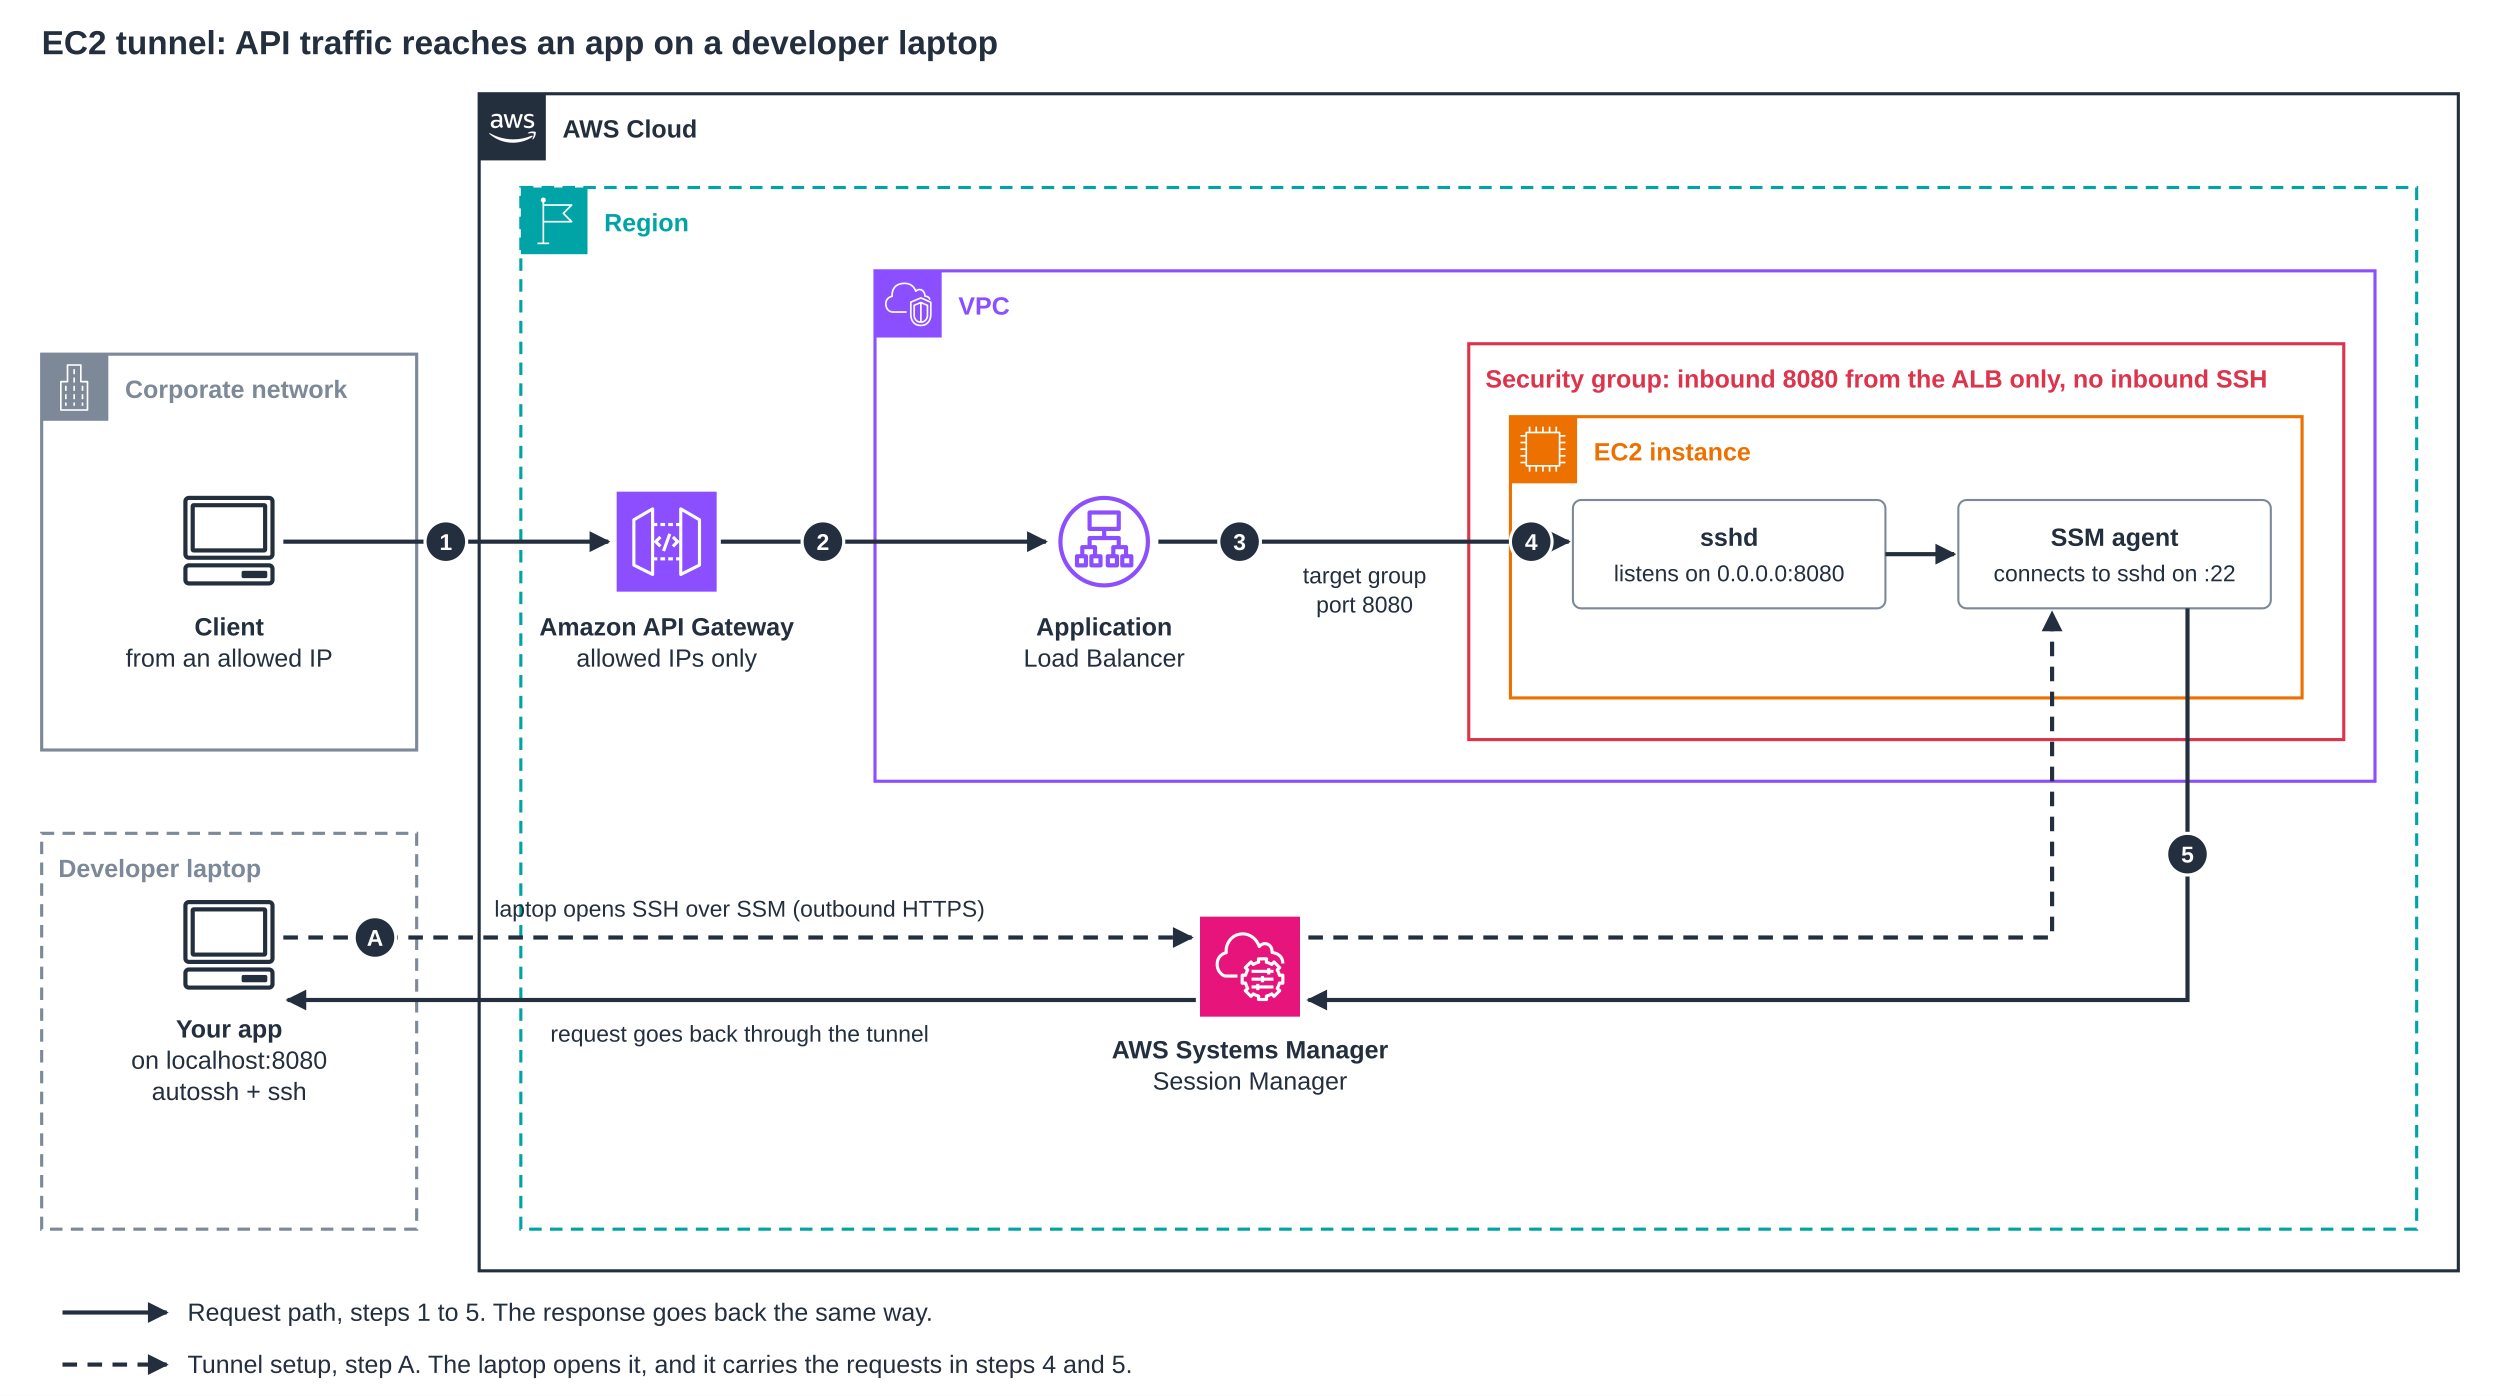
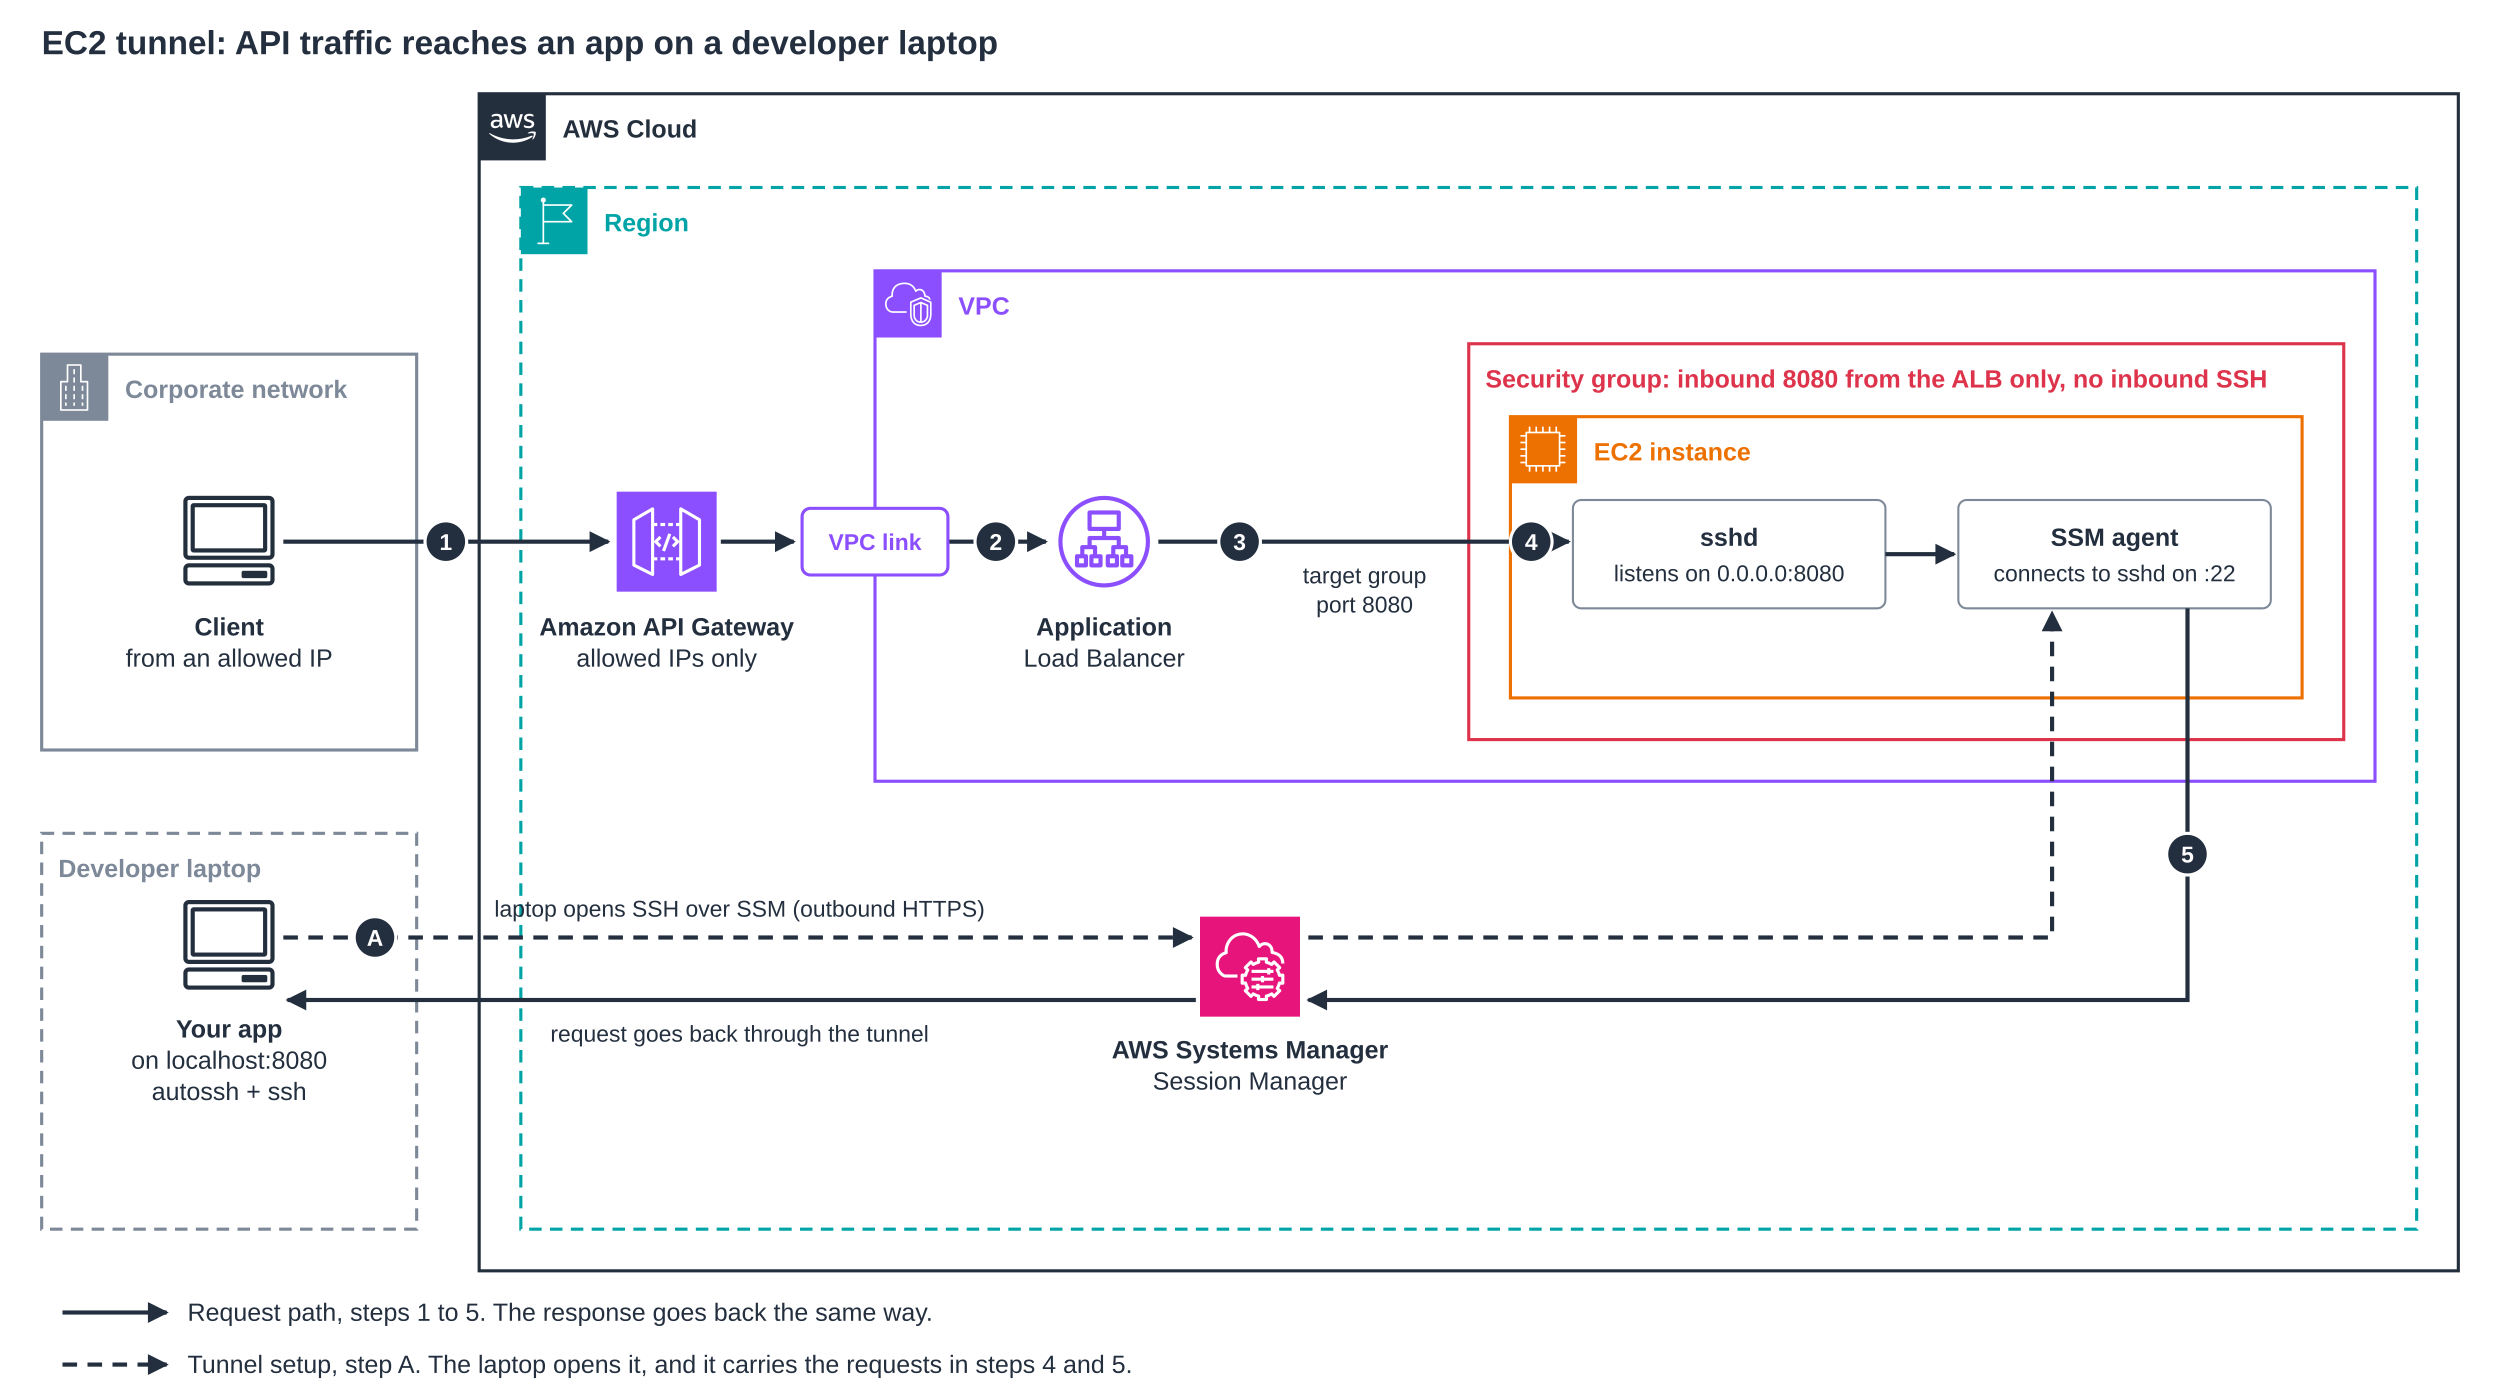
<svg xmlns="http://www.w3.org/2000/svg" viewBox="0 0 1200 670" width="1200" height="670" font-family="'Amazon Ember', Arial, Helvetica, sans-serif" font-size="12" fill="#232F3E">
  <defs>
    <marker id="arrow" viewBox="0 0 10 10" refX="9" refY="5" markerWidth="10" markerHeight="10" markerUnits="userSpaceOnUse" orient="auto-start-reverse">
      <path d="M0,0 L10,5 L0,10 z" fill="#232F3E" />
    </marker>
  </defs>
  <rect x="0" y="0" width="1200" height="670" fill="#ffffff" />
  <text x="20" y="26" font-size="16" font-weight="700">EC2 tunnel: API traffic reaches an app on a developer laptop</text>
  <rect x="20" y="170" width="180" height="190" fill="none" stroke="#7D8998" stroke-width="1.5" />
  <svg x="20" y="170" width="32" height="32" viewBox="0 0 40 40">
    <g stroke="none" stroke-width="1" fill="none" fill-rule="evenodd">
      <rect fill="#7D8998" x="0" y="0" width="40" height="40" />
      <path d="M12,17 L15.5,17 C15.776,17 16,16.776 16,16.5 L16,7 L23,7 L23,16.5 C23,16.776 23.224,17 23.5,17 L27,17 L27,33 L12,33 L12,17 Z M28,33.5 L28,16.5 C28,16.224 27.776,16 27.5,16 L24,16 L24,6.5 C24,6.224 23.776,6 23.5,6 L15.5,6 C15.224,6 15,6.224 15,6.5 L15,16 L11.5,16 C11.224,16 11,16.224 11,16.5 L11,33.5 C11,33.776 11.224,34 11.5,34 L27.5,34 C27.776,34 28,33.776 28,33.5 L28,33.5 Z M24,31 L25,31 L25,29 L24,29 L24,31 Z M19,31 L20,31 L20,29 L19,29 L19,31 Z M14,31 L15,31 L15,29 L14,29 L14,31 Z M24,27 L25,27 L25,24 L24,24 L24,27 Z M19,27 L20,27 L20,24 L19,24 L19,27 Z M14,27 L15,27 L15,24 L14,24 L14,27 Z M24,22 L25,22 L25,19 L24,19 L24,22 Z M19,12 L20,12 L20,9 L19,9 L19,12 Z M19,17 L20,17 L20,14 L19,14 L19,17 Z M19,22 L20,22 L20,19 L19,19 L19,22 Z M14,22 L15,22 L15,19 L14,19 L14,22 Z" fill="#FFFFFF" />
    </g>
  </svg>
  <text x="60" y="191" font-size="12" font-weight="700" fill="#7D8998">Corporate network</text>
  <rect x="20" y="400" width="180" height="190" fill="none" stroke="#7D8998" stroke-width="1.5" stroke-dasharray="6 4" />
  <text x="28" y="421" font-size="12" font-weight="700" fill="#7D8998">Developer laptop</text>
  <rect x="230" y="45" width="950" height="565" fill="none" stroke="#242F3E" stroke-width="1.5" />
  <svg x="230" y="45" width="32" height="32" viewBox="0 0 40 40">
    <g stroke="none" stroke-width="1" fill="none" fill-rule="evenodd">
      <rect fill="#242F3E" x="0" y="0" width="40" height="40" />
      <path d="M32.698,23.901 C33.059,24.37 32.298,26.3 31.957,27.164 C31.853,27.426 32.075,27.529 32.307,27.332 C33.82,26.048 34.212,23.357 33.901,22.969 C33.594,22.583 30.95,22.252 29.338,23.401 C29.089,23.578 29.132,23.822 29.407,23.79 C30.315,23.678 32.338,23.433 32.698,23.901 L32.698,23.901 Z M31.856,25.91 C32.374,25.532 31.93,24.969 31.402,25.19 C27.889,26.654 24.075,27.363 20.602,27.363 C15.459,27.363 10.475,25.974 6.446,23.668 C6.094,23.466 5.833,23.823 6.127,24.082 C9.86,27.398 14.796,29.391 20.274,29.391 C24.184,29.391 28.725,28.183 31.856,25.91 L31.856,25.91 Z M29.712,20.695 C29.214,20.695 28.727,20.642 28.253,20.534 C27.777,20.425 27.413,20.302 27.16,20.161 C27.005,20.077 26.908,19.989 26.869,19.903 C26.831,19.815 26.811,19.729 26.811,19.643 L26.811,19.174 C26.811,18.98 26.884,18.881 27.027,18.881 C27.082,18.881 27.14,18.894 27.2,18.914 C27.261,18.937 27.341,18.969 27.441,19.012 C27.761,19.153 28.108,19.26 28.485,19.336 C28.861,19.411 29.236,19.449 29.611,19.449 C30.208,19.449 30.669,19.347 30.995,19.141 C31.322,18.937 31.484,18.646 31.484,18.268 C31.484,18.008 31.399,17.793 31.227,17.619 C31.056,17.445 30.738,17.286 30.275,17.134 L28.9,16.713 C28.203,16.497 27.698,16.184 27.383,15.775 C27.068,15.363 26.911,14.916 26.911,14.428 C26.911,14.041 26.996,13.699 27.169,13.401 C27.339,13.104 27.564,12.851 27.845,12.64 C28.13,12.43 28.459,12.272 28.834,12.162 C29.208,12.055 29.606,12 30.026,12 C30.236,12 30.449,12.014 30.666,12.041 C30.881,12.067 31.085,12.103 31.278,12.146 C31.471,12.191 31.651,12.239 31.816,12.292 C31.982,12.347 32.114,12.401 32.215,12.454 C32.346,12.529 32.439,12.605 32.496,12.681 C32.551,12.756 32.579,12.858 32.579,12.989 L32.579,13.425 C32.579,13.62 32.507,13.716 32.362,13.716 C32.285,13.716 32.165,13.68 31.998,13.604 C31.458,13.365 30.848,13.248 30.177,13.248 C29.635,13.248 29.214,13.334 28.916,13.506 C28.617,13.68 28.468,13.955 28.468,14.333 C28.468,14.591 28.562,14.81 28.751,14.988 C28.939,15.166 29.286,15.336 29.795,15.499 L31.137,15.921 C31.822,16.135 32.311,16.433 32.603,16.809 C32.897,17.188 33.044,17.619 33.044,18.104 C33.044,18.505 32.961,18.864 32.794,19.182 C32.628,19.501 32.399,19.772 32.105,19.999 C31.813,20.226 31.463,20.398 31.054,20.517 C30.644,20.637 30.197,20.695 29.712,20.695 L29.712,20.695 Z M17.547,20.451 C17.381,20.451 17.26,20.424 17.182,20.364 C17.104,20.303 17.038,20.183 16.983,19.999 L14.761,12.842 C14.708,12.658 14.679,12.535 14.679,12.471 C14.679,12.32 14.757,12.244 14.912,12.244 L15.839,12.244 C16.016,12.244 16.14,12.274 16.213,12.334 C16.284,12.392 16.347,12.512 16.402,12.698 L17.993,18.818 L19.47,12.698 C19.514,12.512 19.574,12.392 19.651,12.334 C19.728,12.274 19.855,12.244 20.031,12.244 L20.796,12.244 C20.971,12.244 21.098,12.274 21.176,12.334 C21.253,12.392 21.314,12.512 21.358,12.698 L22.851,18.899 L24.491,12.698 C24.546,12.512 24.609,12.392 24.681,12.334 C24.754,12.274 24.877,12.244 25.054,12.244 L25.932,12.244 C26.088,12.244 26.165,12.32 26.165,12.471 C26.165,12.512 26.158,12.562 26.149,12.615 C26.136,12.671 26.116,12.746 26.081,12.842 L23.795,19.999 C23.74,20.183 23.673,20.303 23.595,20.364 C23.518,20.424 23.396,20.451 23.231,20.451 L22.418,20.451 C22.242,20.451 22.115,20.421 22.038,20.357 C21.961,20.292 21.9,20.166 21.856,19.984 L20.38,14.024 L18.923,19.984 C18.879,20.166 18.817,20.292 18.74,20.357 C18.662,20.421 18.536,20.451 18.359,20.451 L17.547,20.451 Z M9.939,19.449 C10.25,19.449 10.575,19.392 10.918,19.279 C11.26,19.165 11.558,18.969 11.812,18.687 C11.968,18.515 12.074,18.318 12.136,18.096 C12.196,17.876 12.225,17.609 12.225,17.295 L12.225,16.907 C11.951,16.842 11.661,16.791 11.356,16.753 C11.052,16.716 10.757,16.696 10.469,16.696 C9.84,16.696 9.369,16.82 9.061,17.069 C8.752,17.317 8.596,17.672 8.596,18.139 C8.596,18.57 8.713,18.895 8.945,19.117 C9.177,19.339 9.509,19.449 9.939,19.449 L9.939,19.449 Z M13.785,18.041 C13.785,18.386 13.82,18.66 13.892,18.866 C13.965,19.072 14.067,19.294 14.199,19.53 C14.243,19.606 14.265,19.676 14.265,19.739 C14.265,19.838 14.204,19.93 14.083,20.015 L13.486,20.405 C13.398,20.458 13.315,20.486 13.238,20.486 C13.137,20.486 13.044,20.443 12.956,20.357 C12.822,20.226 12.71,20.084 12.617,19.927 C12.521,19.771 12.425,19.588 12.326,19.383 C11.585,20.236 10.658,20.663 9.542,20.663 C8.746,20.663 8.116,20.443 7.651,19.999 C7.188,19.557 6.956,18.963 6.956,18.219 C6.956,17.432 7.243,16.796 7.819,16.316 C8.392,15.836 9.167,15.595 10.138,15.595 C10.459,15.595 10.793,15.62 11.141,15.668 C11.488,15.716 11.851,15.785 12.225,15.871 L12.225,15.192 C12.225,14.49 12.078,13.996 11.779,13.709 C11.481,13.423 10.968,13.281 10.239,13.281 C9.906,13.281 9.566,13.32 9.218,13.401 C8.871,13.482 8.53,13.587 8.199,13.716 C8.044,13.781 7.933,13.822 7.868,13.838 C7.802,13.854 7.752,13.862 7.719,13.862 C7.587,13.862 7.519,13.766 7.519,13.57 L7.519,13.118 C7.519,12.966 7.543,12.858 7.587,12.795 C7.631,12.729 7.719,12.664 7.852,12.6 C8.183,12.437 8.581,12.297 9.044,12.179 C9.509,12.06 10,12 10.52,12 C11.646,12 12.472,12.253 12.997,12.753 C13.521,13.255 13.785,14.013 13.785,15.028 L13.785,18.041 Z" fill="#FFFFFF" />
    </g>
  </svg>
  <text x="270" y="66" font-size="12" font-weight="700" fill="#242F3E">AWS Cloud</text>
  <rect x="250" y="90" width="910" height="500" fill="none" stroke="#00A4A6" stroke-width="1.5" stroke-dasharray="6 4" />
  <svg x="250" y="90" width="32" height="32" viewBox="0 0 40 40">
    <g stroke="none" stroke-width="1" fill="none" fill-rule="evenodd">
      <rect fill="#00A4A6" x="0" y="0" width="40" height="40" />
      <path d="M14,20.026 L14,11.026 L29.293,11.026 L25.146,15.172 C24.951,15.368 24.951,15.684 25.146,15.88 L29.293,20.026 L14,20.026 Z M26.207,15.526 L30.854,10.88 C30.996,10.736 31.039,10.522 30.962,10.335 C30.885,10.148 30.702,10.026 30.5,10.026 L14,10.026 L14,8.97 C14.596,8.76 15.026,8.198 15.026,7.531 C15.026,6.687 14.34,6 13.495,6 C12.65,6 11.963,6.687 11.963,7.531 C11.963,8.201 12.398,8.766 13,8.973 L13,33.026 L10,33.026 L10,34.026 L17,34.026 L17,33.026 L14,33.026 L14,21.026 L30.5,21.026 C30.702,21.026 30.885,20.904 30.962,20.717 C31.039,20.53 30.996,20.316 30.854,20.172 L26.207,15.526 Z" fill="#FFFFFF" />
    </g>
  </svg>
  <text x="290" y="111" font-size="12" font-weight="700" fill="#00A4A6">Region</text>
  <rect x="420" y="130" width="720" height="245" fill="none" stroke="#8C4FFF" stroke-width="1.5" />
  <svg x="420" y="130" width="32" height="32" viewBox="0 0 40 40">
    <g stroke="none" stroke-width="1" fill="none" fill-rule="evenodd">
      <rect fill="#8C4FFF" x="0" y="0" width="40" height="40" />
      <path d="M30.971,21.029 L28.027,19.766 L28.027,30.255 C30.572,29.903 30.959,27.287 30.975,27.168 L30.971,21.029 Z M27.027,30.269 L27.027,19.759 L23.992,21.032 L23.992,27.233 C24.005,27.287 24.437,30 27.027,30.269 L27.027,30.269 Z M27.333,18.547 C27.457,18.494 27.599,18.495 27.724,18.548 L31.668,20.24 C31.852,20.319 31.971,20.499 31.971,20.699 L31.971,27.233 C31.788,28.68 30.614,31.296 27.444,31.296 C24.369,31.296 23.19,28.684 22.996,27.302 L22.992,20.699 C22.992,20.498 23.113,20.316 23.298,20.238 L27.333,18.547 Z M32.983,19.184 L27.522,16.778 L21.992,19.105 L21.992,26.233 C21.991,26.275 21.938,29.101 23.649,30.856 C24.566,31.797 25.843,32.275 27.444,32.275 C29.046,32.275 30.331,31.796 31.263,30.853 C32.998,29.095 32.983,26.268 32.983,26.24 L32.983,19.184 Z M31.98,31.55 C30.853,32.694 29.326,33.275 27.444,33.275 C25.56,33.275 24.04,32.694 22.927,31.548 C20.922,29.485 20.988,26.351 20.992,26.219 L20.992,18.773 C20.992,18.572 21.112,18.39 21.297,18.312 L27.332,15.772 C27.459,15.72 27.603,15.719 27.728,15.776 L33.684,18.401 C33.866,18.481 33.983,18.66 33.983,18.858 L33.983,26.233 C33.985,26.358 34.01,29.488 31.98,31.55 L31.98,31.55 Z M10.992,24.236 L18.992,24.236 L18.992,25.236 L10.992,25.236 C8.181,25.236 6.181,23.22 6.013,20.22 C6.001,20.109 6,19.975 6,19.841 C6,17.332 7.318,15.618 9.817,14.862 C9.798,14.635 9.785,14.396 9.785,14.215 C9.785,11.299 11.362,8.77 13.802,7.77 C17.1,6.422 20.844,6.876 22.908,8.874 C23.653,9.598 24.232,10.416 24.668,11.359 C25.277,10.909 26.068,10.698 27.017,10.745 C28.797,10.835 30.166,12.458 30.45,14.752 C31.948,14.876 32.935,15.635 33.46,17.06 L32.523,17.406 C32.095,16.249 31.315,15.733 29.992,15.733 C29.727,15.733 29.508,15.527 29.492,15.263 C29.354,12.925 28.086,11.8 26.966,11.744 C26.021,11.691 25.321,11.963 24.887,12.535 C24.776,12.68 24.602,12.752 24.414,12.728 C24.234,12.7 24.082,12.577 24.019,12.405 C23.615,11.302 23.024,10.382 22.212,9.591 C20.424,7.861 17.122,7.492 14.181,8.696 C12.118,9.541 10.785,11.707 10.785,14.215 C10.785,14.488 10.82,14.911 10.851,15.174 C10.881,15.425 10.72,15.658 10.475,15.718 C8.169,16.29 7,17.677 7,19.841 C7,19.942 6.999,20.042 7.009,20.143 C7.15,22.638 8.712,24.236 10.992,24.236 L10.992,24.236 Z" fill="#FFFFFF" />
    </g>
  </svg>
  <text x="460" y="151" font-size="12" font-weight="700" fill="#8C4FFF">VPC</text>
  <rect x="705" y="165" width="420" height="190" fill="none" stroke="#DD344C" stroke-width="1.5" />
  <text x="713" y="186" font-size="12" font-weight="700" fill="#DD344C">Security group: inbound 8080 from the ALB only, no inbound SSH</text>
  <rect x="725" y="200" width="380" height="135" fill="none" stroke="#ED7100" stroke-width="1.5" />
  <svg x="725" y="200" width="32" height="32" viewBox="0 0 40 40">
    <g stroke="none" stroke-width="1" fill="none" fill-rule="evenodd">
      <rect fill="#ED7100" x="0" y="0" width="40" height="40" />
      <path d="M10,29 L29,29 L29,10 L10,10 L10,29 Z M33,12 L33,11 L30,11 L30,9.5 C30,9.224 29.776,9 29.5,9 L28,9 L28,6 L27,6 L27,9 L24,9 L24,6 L23,6 L23,9 L20,9 L20,6 L19,6 L19,9 L16,9 L16,6 L15,6 L15,9 L12,9 L12,6 L11,6 L11,9 L9.5,9 C9.224,9 9,9.224 9,9.5 L9,11 L6,11 L6,12 L9,12 L9,15 L6,15 L6,16 L9,16 L9,19 L6,19 L6,20 L9,20 L9,23 L6,23 L6,24 L9,24 L9,27 L6,27 L6,28 L9,28 L9,29.5 C9,29.776 9.224,30 9.5,30 L11,30 L11,33 L12,33 L12,30 L15,30 L15,33 L16,33 L16,30 L19,30 L19,33 L20,33 L20,30 L23,30 L23,33 L24,33 L24,30 L27,30 L27,33 L28,33 L28,30 L29.5,30 C29.776,30 30,29.776 30,29.5 L30,28 L33,28 L33,27 L30,27 L30,24 L33,24 L33,23 L30,23 L30,20 L33,20 L33,19 L30,19 L30,16 L33,16 L33,15 L30,15 L30,12 L33,12 Z" fill="#FFFFFF" />
    </g>
  </svg>
  <text x="765" y="221" font-size="12" font-weight="700" fill="#ED7100">EC2 instance</text>
  <svg x="86" y="236" width="48" height="48" viewBox="0 0 48 48">
    <g stroke="none" stroke-width="1" fill="none" fill-rule="evenodd">
      <path d="M42.299,38.773 L42.299,40.696 C42.299,41.134 41.945,41.49 41.506,41.49 L30.762,41.49 C30.323,41.49 29.968,41.134 29.968,40.696 L29.968,38.773 C29.968,38.335 30.323,37.98 30.762,37.98 L41.506,37.98 C41.945,37.98 42.299,38.335 42.299,38.773 L42.299,38.773 Z M43.797,42.399 C43.797,42.754 43.508,43.044 43.153,43.044 L4.645,43.044 C4.289,43.044 4,42.754 4,42.399 L4,37.011 C4,36.656 4.289,36.367 4.645,36.367 L43.153,36.367 C43.508,36.367 43.797,36.656 43.797,37.011 L43.797,42.399 Z M43.153,34.367 L4.645,34.367 C3.187,34.367 2,35.553 2,37.011 L2,42.399 C2,43.857 3.187,45.044 4.645,45.044 L43.153,45.044 C44.611,45.044 45.797,43.857 45.797,42.399 L45.797,37.011 C45.797,35.553 44.611,34.367 43.153,34.367 L43.153,34.367 Z M7.501,27.21 L40.264,27.21 L40.264,7.502 L7.501,7.502 L7.501,27.21 Z M40.842,5.502 L6.924,5.502 C6.14,5.502 5.501,6.139 5.501,6.923 L5.501,27.788 C5.501,28.572 6.14,29.21 6.924,29.21 L40.842,29.21 C41.626,29.21 42.264,28.572 42.264,27.788 L42.264,6.923 C42.264,6.139 41.626,5.502 40.842,5.502 L40.842,5.502 Z M43.797,30.067 C43.797,30.422 43.508,30.711 43.153,30.711 L4.645,30.711 C4.289,30.711 4,30.422 4,30.067 L4,4.644 C4,4.289 4.289,4 4.645,4 L43.153,4 C43.508,4 43.797,4.289 43.797,4.644 L43.797,30.067 Z M43.153,2 L4.645,2 C3.187,2 2,3.186 2,4.644 L2,30.067 C2,31.525 3.187,32.711 4.645,32.711 L43.153,32.711 C44.611,32.711 45.797,31.525 45.797,30.067 L45.797,4.644 C45.797,3.186 44.611,2 43.153,2 L43.153,2 Z" fill="#232F3D" />
    </g>
  </svg>
  <text x="110" y="305" text-anchor="middle" font-size="12" font-weight="700">Client</text>
  <text x="110" y="320" text-anchor="middle" font-size="12">from an allowed IP</text>
  <svg x="296" y="236" width="48" height="48" viewBox="0 0 64 64">
    <g>
      <g>
        <rect width="64" height="64" fill="#8C4FFF" />
      </g>
      <g>
        <path fill-rule="evenodd" clip-rule="evenodd" d="M28 44H31V42H28V44ZM33 44H36V42H33V44ZM28 22H31V20H28V22ZM33 22H36V20H33V22ZM22 12.741L12 18.574V46.382L22 51.382V12.741ZM24 20H26V22H24V42H26V44H24V53C24 53.347 23.82 53.668 23.525 53.851C23.365 53.95 23.183 54 23 54C22.847 54 22.694 53.965 22.553 53.895L10.553 47.895C10.214 47.725 10 47.379 10 47V18C10 17.645 10.188 17.315 10.496 17.136L22.496 10.136C22.805 9.956 23.188 9.955 23.498 10.133C23.809 10.311 24 10.642 24 11V20ZM52 18.574L42 12.741V51.382L52 46.382V18.574ZM54 18V47C54 47.379 53.786 47.725 53.447 47.895L41.447 53.895C41.306 53.965 41.153 54 41 54C40.817 54 40.635 53.95 40.475 53.851C40.18 53.668 40 53.347 40 53V44H38V42H40V22H38V20H40V11C40 10.642 40.191 10.311 40.502 10.133C40.812 9.956 41.195 9.956 41.504 10.136L53.504 17.136C53.812 17.315 54 17.645 54 18ZM34.939 27.342L33.061 26.658L29.061 37.658L30.939 38.342L34.939 27.342ZM39.707 32.707C40.098 32.316 40.098 31.684 39.707 31.293L36.707 28.293L35.293 29.707L37.586 32L35.293 34.293L36.707 35.707L39.707 32.707ZM27.293 35.707L24.293 32.707C23.902 32.316 23.902 31.684 24.293 31.293L27.293 28.293L28.707 29.707L26.414 32L28.707 34.293L27.293 35.707Z" fill="white" />
      </g>
    </g>
  </svg>
  <text x="320" y="305" text-anchor="middle" font-size="12" font-weight="700">Amazon API Gateway</text>
  <text x="320" y="320" text-anchor="middle" font-size="12">allowed IPs only</text>
  <svg x="506" y="236" width="48" height="48" viewBox="0 0 48 48">
    <g stroke="none" stroke-width="1" fill="none" fill-rule="evenodd">
      <path d="M33.69,34.375 L36.035,34.375 L36.035,32 L33.69,32 L33.69,34.375 Z M26.751,34.375 L29.126,34.375 L29.126,32 L26.751,32 L26.751,34.375 Z M18.876,34.375 L21.251,34.375 L21.251,32 L18.876,32 L18.876,34.375 Z M11.966,34.375 L14.251,34.375 L14.251,32 L11.966,32 L11.966,34.375 Z M18.001,16.875 L30.001,16.875 L30.001,11 L18.001,11 L18.001,16.875 Z M37.035,30 L35.501,30 L35.501,26.625 C35.501,26.072 35.053,25.625 34.501,25.625 L32.001,25.625 L32.001,22.25 C32.001,21.697 31.553,21.25 31.001,21.25 L25.001,21.25 L25.001,18.875 L31.001,18.875 C31.553,18.875 32.001,18.428 32.001,17.875 L32.001,10 C32.001,9.447 31.553,9 31.001,9 L17.001,9 C16.448,9 16.001,9.447 16.001,10 L16.001,17.875 C16.001,18.428 16.448,18.875 17.001,18.875 L23.001,18.875 L23.001,21.25 L17.001,21.25 C16.448,21.25 16.001,21.697 16.001,22.25 L16.001,25.625 L13.501,25.625 C12.948,25.625 12.501,26.072 12.501,26.625 L12.501,30 L10.965,30 C10.413,30 9.965,30.447 9.965,31 L9.965,35.375 C9.965,35.928 10.413,36.375 10.965,36.375 L15.251,36.375 C15.803,36.375 16.251,35.928 16.251,35.375 L16.251,31 C16.251,30.447 15.803,30 15.251,30 L14.501,30 L14.501,27.625 L18.626,27.625 L18.626,30 L17.876,30 C17.323,30 16.876,30.447 16.876,31 L16.876,35.375 C16.876,35.928 17.323,36.375 17.876,36.375 L22.251,36.375 C22.803,36.375 23.251,35.928 23.251,35.375 L23.251,31 C23.251,30.447 22.803,30 22.251,30 L20.626,30 L20.626,26.625 C20.626,26.072 20.178,25.625 19.626,25.625 L18.001,25.625 L18.001,23.25 L30.001,23.25 L30.001,25.625 L28.376,25.625 C27.823,25.625 27.376,26.072 27.376,26.625 L27.376,30 L25.751,30 C25.198,30 24.751,30.447 24.751,31 L24.751,35.375 C24.751,35.928 25.198,36.375 25.751,36.375 L30.126,36.375 C30.678,36.375 31.126,35.928 31.126,35.375 L31.126,31 C31.126,30.447 30.678,30 30.126,30 L29.376,30 L29.376,27.625 L33.501,27.625 L33.501,30 L32.69,30 C32.137,30 31.69,30.447 31.69,31 L31.69,35.375 C31.69,35.928 32.137,36.375 32.69,36.375 L37.035,36.375 C37.587,36.375 38.035,35.928 38.035,35.375 L38.035,31 C38.035,30.447 37.587,30 37.035,30 L37.035,30 Z M24.001,44 C12.972,44 4,35.028 4,24 C4,12.972 12.972,4 24.001,4 C35.029,4 44.001,12.972 44.001,24 C44.001,35.028 35.029,44 24.001,44 L24.001,44 Z M24.001,2 C11.869,2 2,11.869 2,24 C2,36.131 11.869,46 24.001,46 C36.131,46 46.001,36.131 46.001,24 C46.001,11.869 36.131,2 24.001,2 L24.001,2 Z" fill="#8C4FFF" />
    </g>
  </svg>
  <text x="530" y="305" text-anchor="middle" font-size="12" font-weight="700">Application</text>
  <text x="530" y="320" text-anchor="middle" font-size="12">Load Balancer</text>
  <rect x="755" y="240" width="150" height="52" rx="4" fill="#ffffff" stroke="#7D8998" />
  <text x="830.0" y="262" text-anchor="middle" font-size="12" font-weight="700">sshd</text>
  <text x="830.0" y="279" text-anchor="middle" font-size="11">listens on 0.0.0.0:8080</text>
  <rect x="940" y="240" width="150" height="52" rx="4" fill="#ffffff" stroke="#7D8998" />
  <text x="1015.0" y="262" text-anchor="middle" font-size="12" font-weight="700">SSM agent</text>
  <text x="1015.0" y="279" text-anchor="middle" font-size="11">connects to sshd on :22</text>
  <svg x="576" y="440" width="48" height="48" viewBox="0 0 64 64">
    <g stroke="none" stroke-width="1" fill="none" fill-rule="evenodd">
      <g fill="#E7157B">
        <rect x="0" y="0" width="64" height="64" />
      </g>
      <path d="M38,43.999 L47,43.999 L47,45.999 L38,45.999 L38,46.999 L36,46.999 L36,45.999 L33,45.999 L33,43.999 L36,43.999 L36,42.999 L38,42.999 L38,43.999 Z M41,38.998 L47,38.998 L47,40.998 L41,40.998 L41,41.999 L39,41.999 L39,40.998 L33,40.998 L33,38.998 L39,38.998 L39,37.998 L41,37.998 L41,38.998 Z M45,33.998 L47,33.998 L47,35.998 L45,35.998 L45,36.998 L43,36.998 L43,35.998 L33,35.998 L33,33.998 L43,33.998 L43,32.997 L45,32.997 L45,33.998 Z M17,36.998 L24,36.998 L24,38.998 L17,38.998 C16.179,38.998 15.249,38.998 14.313,38.401 C12.703,37.383 10,34.997 10,30.477 C10,25.119 13.545,23.069 15.73,22.316 L15.698,21.774 C15.696,17.268 18.671,12.66 22.616,10.996 C27.229,9.035 32.118,10.006 35.692,13.596 C36.738,14.643 37.608,15.907 38.289,17.364 C39.7,16.306 41.548,15.969 43.27,16.534 C45.527,17.276 46.949,19.323 47.164,22.083 C51.701,23.106 54,25.767 54,29.997 L52,29.997 C52,25.456 48.578,24.337 46.004,23.892 C45.734,23.845 45.496,23.689 45.344,23.462 C45.198,23.245 45.144,22.979 45.191,22.723 C45.163,20.518 44.239,18.958 42.646,18.435 C41.222,17.966 39.649,18.484 38.738,19.723 C38.52,20.019 38.158,20.173 37.787,20.119 C37.421,20.065 37.114,19.813 36.99,19.465 C36.354,17.675 35.441,16.175 34.275,15.008 C32.847,13.572 28.927,10.485 23.396,12.838 C20.199,14.186 17.696,18.086 17.696,21.715 L17.773,22.987 C17.802,23.466 17.486,23.897 17.021,24.016 C15.146,24.493 12,25.967 12,30.477 C12,33.86 13.841,35.736 15.385,36.713 C15.812,36.985 16.254,36.998 17,36.998 L17,36.998 Z M52,41.523 L50.899,41.46 C50.432,41.436 49.975,41.762 49.867,42.24 C49.615,43.359 49.176,44.42 48.562,45.393 C48.301,45.807 48.377,46.348 48.741,46.673 L49.563,47.406 L47.407,49.562 L46.678,48.745 C46.352,48.378 45.81,48.305 45.397,48.564 C44.424,49.18 43.361,49.62 42.24,49.874 C41.764,49.982 41.435,50.418 41.463,50.907 L41.525,52 L38.475,52 L38.537,50.905 C38.565,50.417 38.236,49.98 37.76,49.873 C36.641,49.619 35.579,49.178 34.605,48.563 C34.193,48.301 33.65,48.376 33.325,48.743 L32.593,49.563 L30.437,47.406 L31.257,46.675 C31.621,46.35 31.697,45.808 31.437,45.395 C30.822,44.423 30.383,43.362 30.131,42.24 C30.023,41.763 29.563,41.435 29.099,41.46 L28,41.523 L28,38.473 L29.103,38.536 C29.549,38.56 30.027,38.235 30.135,37.759 C30.388,36.642 30.827,35.582 31.442,34.609 C31.703,34.195 31.627,33.654 31.263,33.329 L30.437,32.59 L32.594,30.434 L33.33,31.259 C33.655,31.624 34.197,31.699 34.609,31.439 C35.58,30.827 36.64,30.388 37.76,30.135 C38.236,30.027 38.565,29.591 38.537,29.103 L38.475,27.997 L41.525,27.997 L41.463,29.104 C41.435,29.592 41.764,30.029 42.24,30.137 C43.357,30.389 44.417,30.829 45.388,31.441 C45.8,31.702 46.343,31.626 46.668,31.261 L47.406,30.434 L49.563,32.59 L48.739,33.327 C48.375,33.652 48.299,34.193 48.56,34.607 C49.174,35.579 49.613,36.639 49.866,37.758 C49.974,38.235 50.432,38.56 50.898,38.536 L52,38.473 L52,41.523 Z M52.943,36.416 L51.6,36.493 C51.368,35.725 51.061,34.983 50.681,34.275 L51.686,33.379 C51.891,33.195 52.012,32.935 52.02,32.66 C52.027,32.385 51.921,32.119 51.727,31.925 L48.072,28.271 C47.878,28.076 47.602,27.959 47.337,27.978 C47.062,27.986 46.802,28.107 46.619,28.312 L45.72,29.321 C45.013,28.941 44.272,28.634 43.506,28.403 L43.582,27.054 C43.598,26.779 43.5,26.51 43.311,26.31 C43.122,26.11 42.859,25.997 42.584,25.997 L37.416,25.997 C37.141,25.997 36.878,26.11 36.689,26.31 C36.5,26.51 36.402,26.779 36.418,27.054 L36.494,28.401 C35.727,28.632 34.985,28.939 34.278,29.318 L33.381,28.312 C33.197,28.107 32.938,27.986 32.663,27.978 C32.402,27.962 32.122,28.076 31.928,28.271 L28.273,31.925 C28.079,32.119 27.973,32.385 27.98,32.66 C27.988,32.935 28.109,33.195 28.314,33.379 L29.321,34.277 C28.94,34.985 28.633,35.726 28.401,36.493 L27.057,36.416 C26.788,36.4 26.513,36.499 26.313,36.687 C26.113,36.876 26,37.14 26,37.415 L26,42.582 C26,42.857 26.113,43.121 26.313,43.31 C26.513,43.498 26.789,43.598 27.057,43.581 L28.396,43.504 C28.628,44.275 28.935,45.018 29.315,45.726 L28.314,46.618 C28.109,46.802 27.988,47.061 27.98,47.336 C27.973,47.611 28.079,47.877 28.273,48.072 L31.928,51.727 C32.122,51.921 32.399,52.028 32.663,52.019 C32.938,52.011 33.198,51.891 33.381,51.685 L34.273,50.685 C34.982,51.066 35.725,51.374 36.494,51.606 L36.418,52.943 C36.402,53.218 36.5,53.487 36.689,53.687 C36.878,53.887 37.141,54 37.416,54 L42.584,54 C42.859,54 43.122,53.887 43.311,53.687 C43.5,53.487 43.598,53.218 43.582,52.943 L43.506,51.608 C44.276,51.376 45.02,51.068 45.729,50.687 L46.619,51.685 C46.802,51.89 47.062,52.011 47.337,52.019 C47.577,52.031 47.878,51.921 48.072,51.727 L51.727,48.072 C51.921,47.877 52.027,47.611 52.02,47.336 C52.012,47.061 51.891,46.802 51.686,46.619 L50.683,45.724 C51.063,45.016 51.37,44.273 51.602,43.504 L52.943,43.581 C53.211,43.597 53.487,43.498 53.687,43.31 C53.887,43.121 54,42.857 54,42.582 L54,37.415 C54,37.14 53.887,36.876 53.687,36.687 C53.487,36.499 53.212,36.401 52.943,36.416 L52.943,36.416 Z" fill="#FFFFFF" />
    </g>
  </svg>
  <text x="600" y="508" text-anchor="middle" font-size="12" font-weight="700">AWS Systems Manager</text>
  <text x="600" y="523" text-anchor="middle" font-size="12">Session Manager</text>
  <svg x="86" y="430" width="48" height="48" viewBox="0 0 48 48">
    <g stroke="none" stroke-width="1" fill="none" fill-rule="evenodd">
      <path d="M42.299,38.773 L42.299,40.696 C42.299,41.134 41.945,41.49 41.506,41.49 L30.762,41.49 C30.323,41.49 29.968,41.134 29.968,40.696 L29.968,38.773 C29.968,38.335 30.323,37.98 30.762,37.98 L41.506,37.98 C41.945,37.98 42.299,38.335 42.299,38.773 L42.299,38.773 Z M43.797,42.399 C43.797,42.754 43.508,43.044 43.153,43.044 L4.645,43.044 C4.289,43.044 4,42.754 4,42.399 L4,37.011 C4,36.656 4.289,36.367 4.645,36.367 L43.153,36.367 C43.508,36.367 43.797,36.656 43.797,37.011 L43.797,42.399 Z M43.153,34.367 L4.645,34.367 C3.187,34.367 2,35.553 2,37.011 L2,42.399 C2,43.857 3.187,45.044 4.645,45.044 L43.153,45.044 C44.611,45.044 45.797,43.857 45.797,42.399 L45.797,37.011 C45.797,35.553 44.611,34.367 43.153,34.367 L43.153,34.367 Z M7.501,27.21 L40.264,27.21 L40.264,7.502 L7.501,7.502 L7.501,27.21 Z M40.842,5.502 L6.924,5.502 C6.14,5.502 5.501,6.139 5.501,6.923 L5.501,27.788 C5.501,28.572 6.14,29.21 6.924,29.21 L40.842,29.21 C41.626,29.21 42.264,28.572 42.264,27.788 L42.264,6.923 C42.264,6.139 41.626,5.502 40.842,5.502 L40.842,5.502 Z M43.797,30.067 C43.797,30.422 43.508,30.711 43.153,30.711 L4.645,30.711 C4.289,30.711 4,30.422 4,30.067 L4,4.644 C4,4.289 4.289,4 4.645,4 L43.153,4 C43.508,4 43.797,4.289 43.797,4.644 L43.797,30.067 Z M43.153,2 L4.645,2 C3.187,2 2,3.186 2,4.644 L2,30.067 C2,31.525 3.187,32.711 4.645,32.711 L43.153,32.711 C44.611,32.711 45.797,31.525 45.797,30.067 L45.797,4.644 C45.797,3.186 44.611,2 43.153,2 L43.153,2 Z" fill="#232F3D" />
    </g>
  </svg>
  <text x="110" y="498" text-anchor="middle" font-size="12" font-weight="700">Your app</text>
  <text x="110" y="513" text-anchor="middle" font-size="12">on localhost:8080</text>
  <text x="110" y="528" text-anchor="middle" font-size="12">autossh + ssh</text>
  <polyline points="136,260 292,260" fill="none" stroke="#232F3E" stroke-width="2" marker-end="url(#arrow)" />
-   <polyline points="346,260 502,260" fill="none" stroke="#232F3E" stroke-width="2" marker-end="url(#arrow)" />
+   <polyline points="346,260 381,260" fill="none" stroke="#232F3E" stroke-width="2" marker-end="url(#arrow)" />
+   <polyline points="455,260 502,260" fill="none" stroke="#232F3E" stroke-width="2" marker-end="url(#arrow)" />
+   <rect x="385" y="244" width="70" height="32" rx="4" fill="#ffffff" stroke="#8C4FFF" stroke-width="1.5" />
+   <text x="420" y="264" text-anchor="middle" font-size="11" font-weight="700" fill="#8C4FFF">VPC link</text>
  <polyline points="556,260 753,260" fill="none" stroke="#232F3E" stroke-width="2" marker-end="url(#arrow)" />
  <text x="655" y="280" text-anchor="middle" font-size="11">target group</text>
  <text x="655" y="294" text-anchor="middle" font-size="11">port 8080</text>
  <polyline points="905,266 938,266" fill="none" stroke="#232F3E" stroke-width="2" marker-end="url(#arrow)" />
  <polyline points="1050,292 1050,480 628,480" fill="none" stroke="#232F3E" stroke-width="2" marker-end="url(#arrow)" />
  <polyline points="574,480 138,480" fill="none" stroke="#232F3E" stroke-width="2" marker-end="url(#arrow)" />
  <text x="355" y="500" text-anchor="middle" font-size="11">request goes back through the tunnel</text>
  <polyline points="136,450 572,450" fill="none" stroke="#232F3E" stroke-width="2" stroke-dasharray="7 5" marker-end="url(#arrow)" />
  <text x="355" y="440" text-anchor="middle" font-size="11">laptop opens SSH over SSM (outbound HTTPS)</text>
  <polyline points="628,450 985,450 985,294" fill="none" stroke="#232F3E" stroke-width="2" stroke-dasharray="7 5" marker-end="url(#arrow)" />
  <circle cx="214" cy="260" r="10" fill="#232F3E" stroke="#ffffff" stroke-width="1.5" />
  <text x="214" y="264" text-anchor="middle" font-size="11" font-weight="700" fill="#ffffff">1</text>
-   <circle cx="395" cy="260" r="10" fill="#232F3E" stroke="#ffffff" stroke-width="1.5" />
-   <text x="395" y="264" text-anchor="middle" font-size="11" font-weight="700" fill="#ffffff">2</text>
+   <circle cx="478" cy="260" r="10" fill="#232F3E" stroke="#ffffff" stroke-width="1.5" />
+   <text x="478" y="264" text-anchor="middle" font-size="11" font-weight="700" fill="#ffffff">2</text>
  <circle cx="595" cy="260" r="10" fill="#232F3E" stroke="#ffffff" stroke-width="1.5" />
  <text x="595" y="264" text-anchor="middle" font-size="11" font-weight="700" fill="#ffffff">3</text>
  <circle cx="735" cy="260" r="10" fill="#232F3E" stroke="#ffffff" stroke-width="1.5" />
  <text x="735" y="264" text-anchor="middle" font-size="11" font-weight="700" fill="#ffffff">4</text>
  <circle cx="1050" cy="410" r="10" fill="#232F3E" stroke="#ffffff" stroke-width="1.5" />
  <text x="1050" y="414" text-anchor="middle" font-size="11" font-weight="700" fill="#ffffff">5</text>
  <circle cx="180" cy="450" r="10" fill="#232F3E" stroke="#ffffff" stroke-width="1.5" />
  <text x="180" y="454" text-anchor="middle" font-size="11" font-weight="700" fill="#ffffff">A</text>
  <polyline points="30,630 80,630" fill="none" stroke="#232F3E" stroke-width="2" marker-end="url(#arrow)" />
  <text x="90" y="634" font-size="12">Request path, steps 1 to 5. The response goes back the same way.</text>
  <polyline points="30,655 80,655" fill="none" stroke="#232F3E" stroke-width="2" stroke-dasharray="7 5" marker-end="url(#arrow)" />
  <text x="90" y="659" font-size="12">Tunnel setup, step A. The laptop opens it, and it carries the requests in steps 4 and 5.</text>
</svg>
